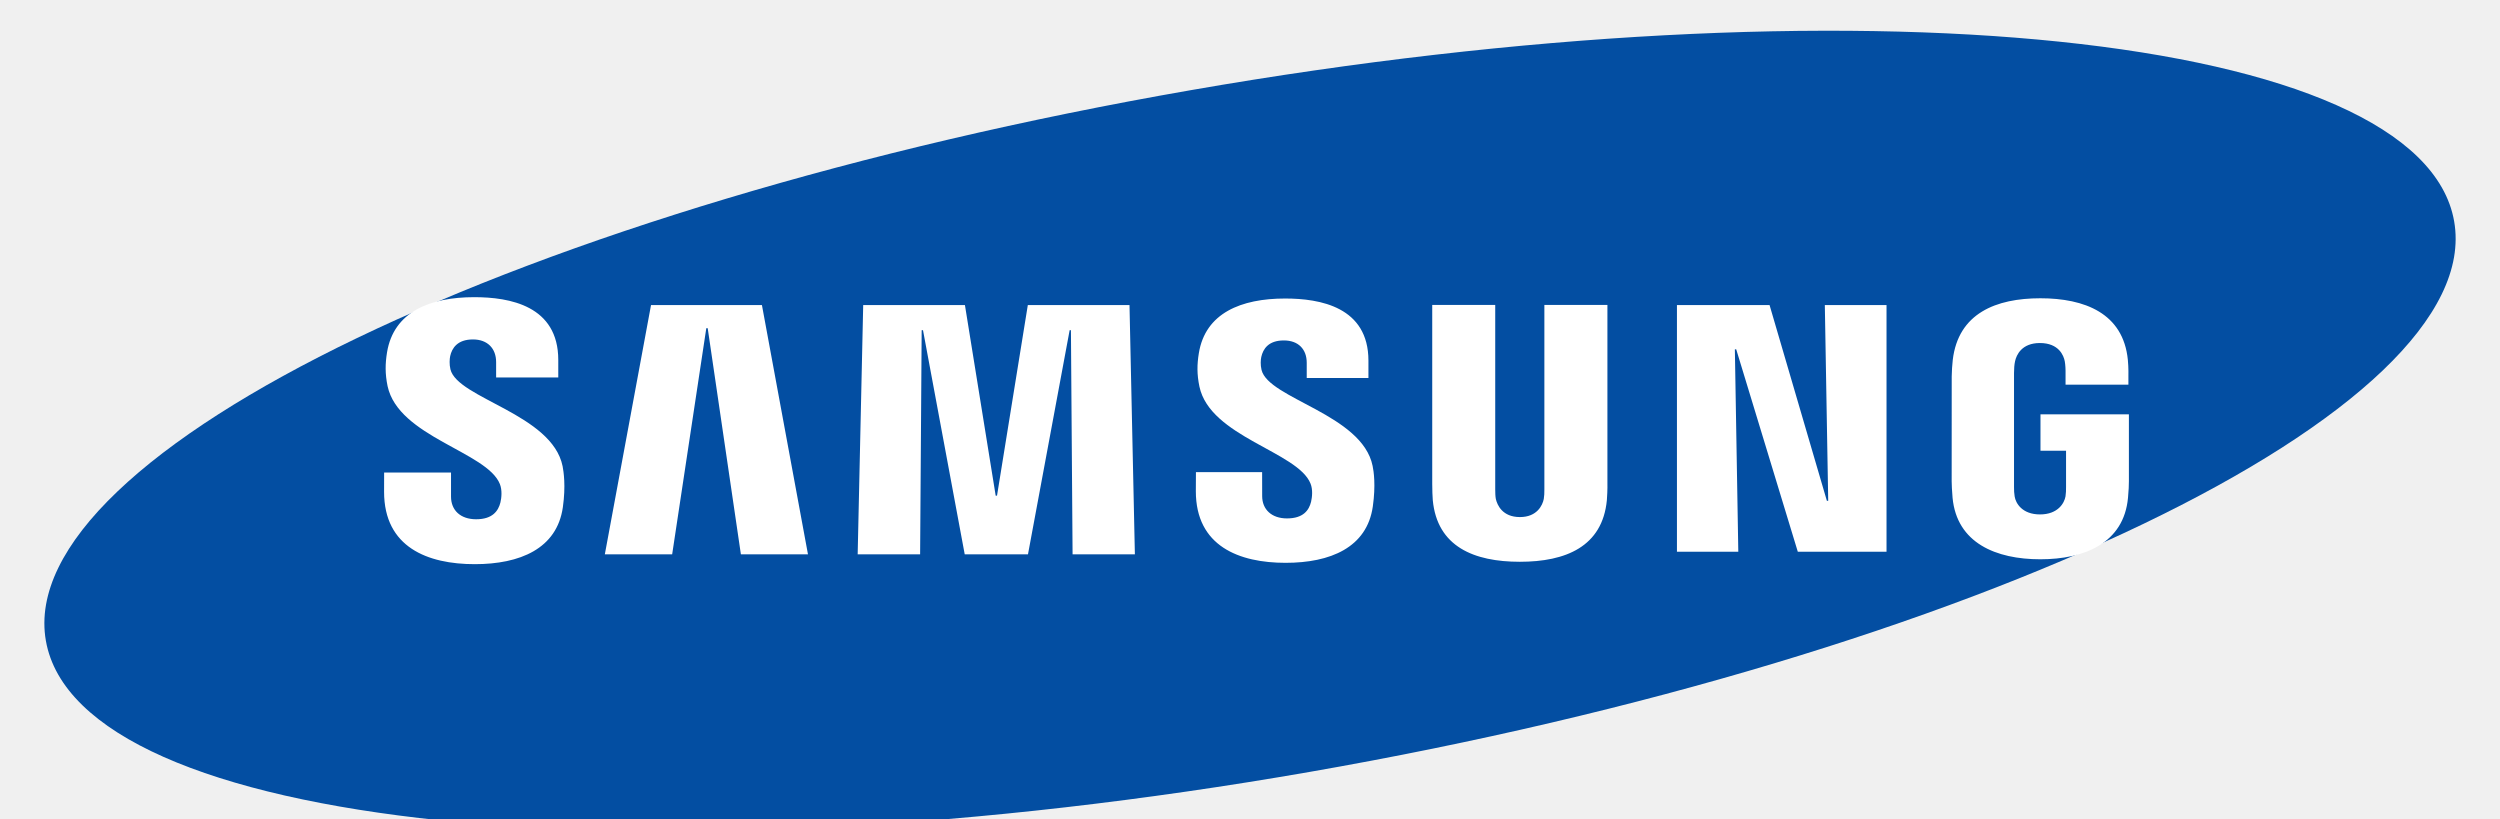
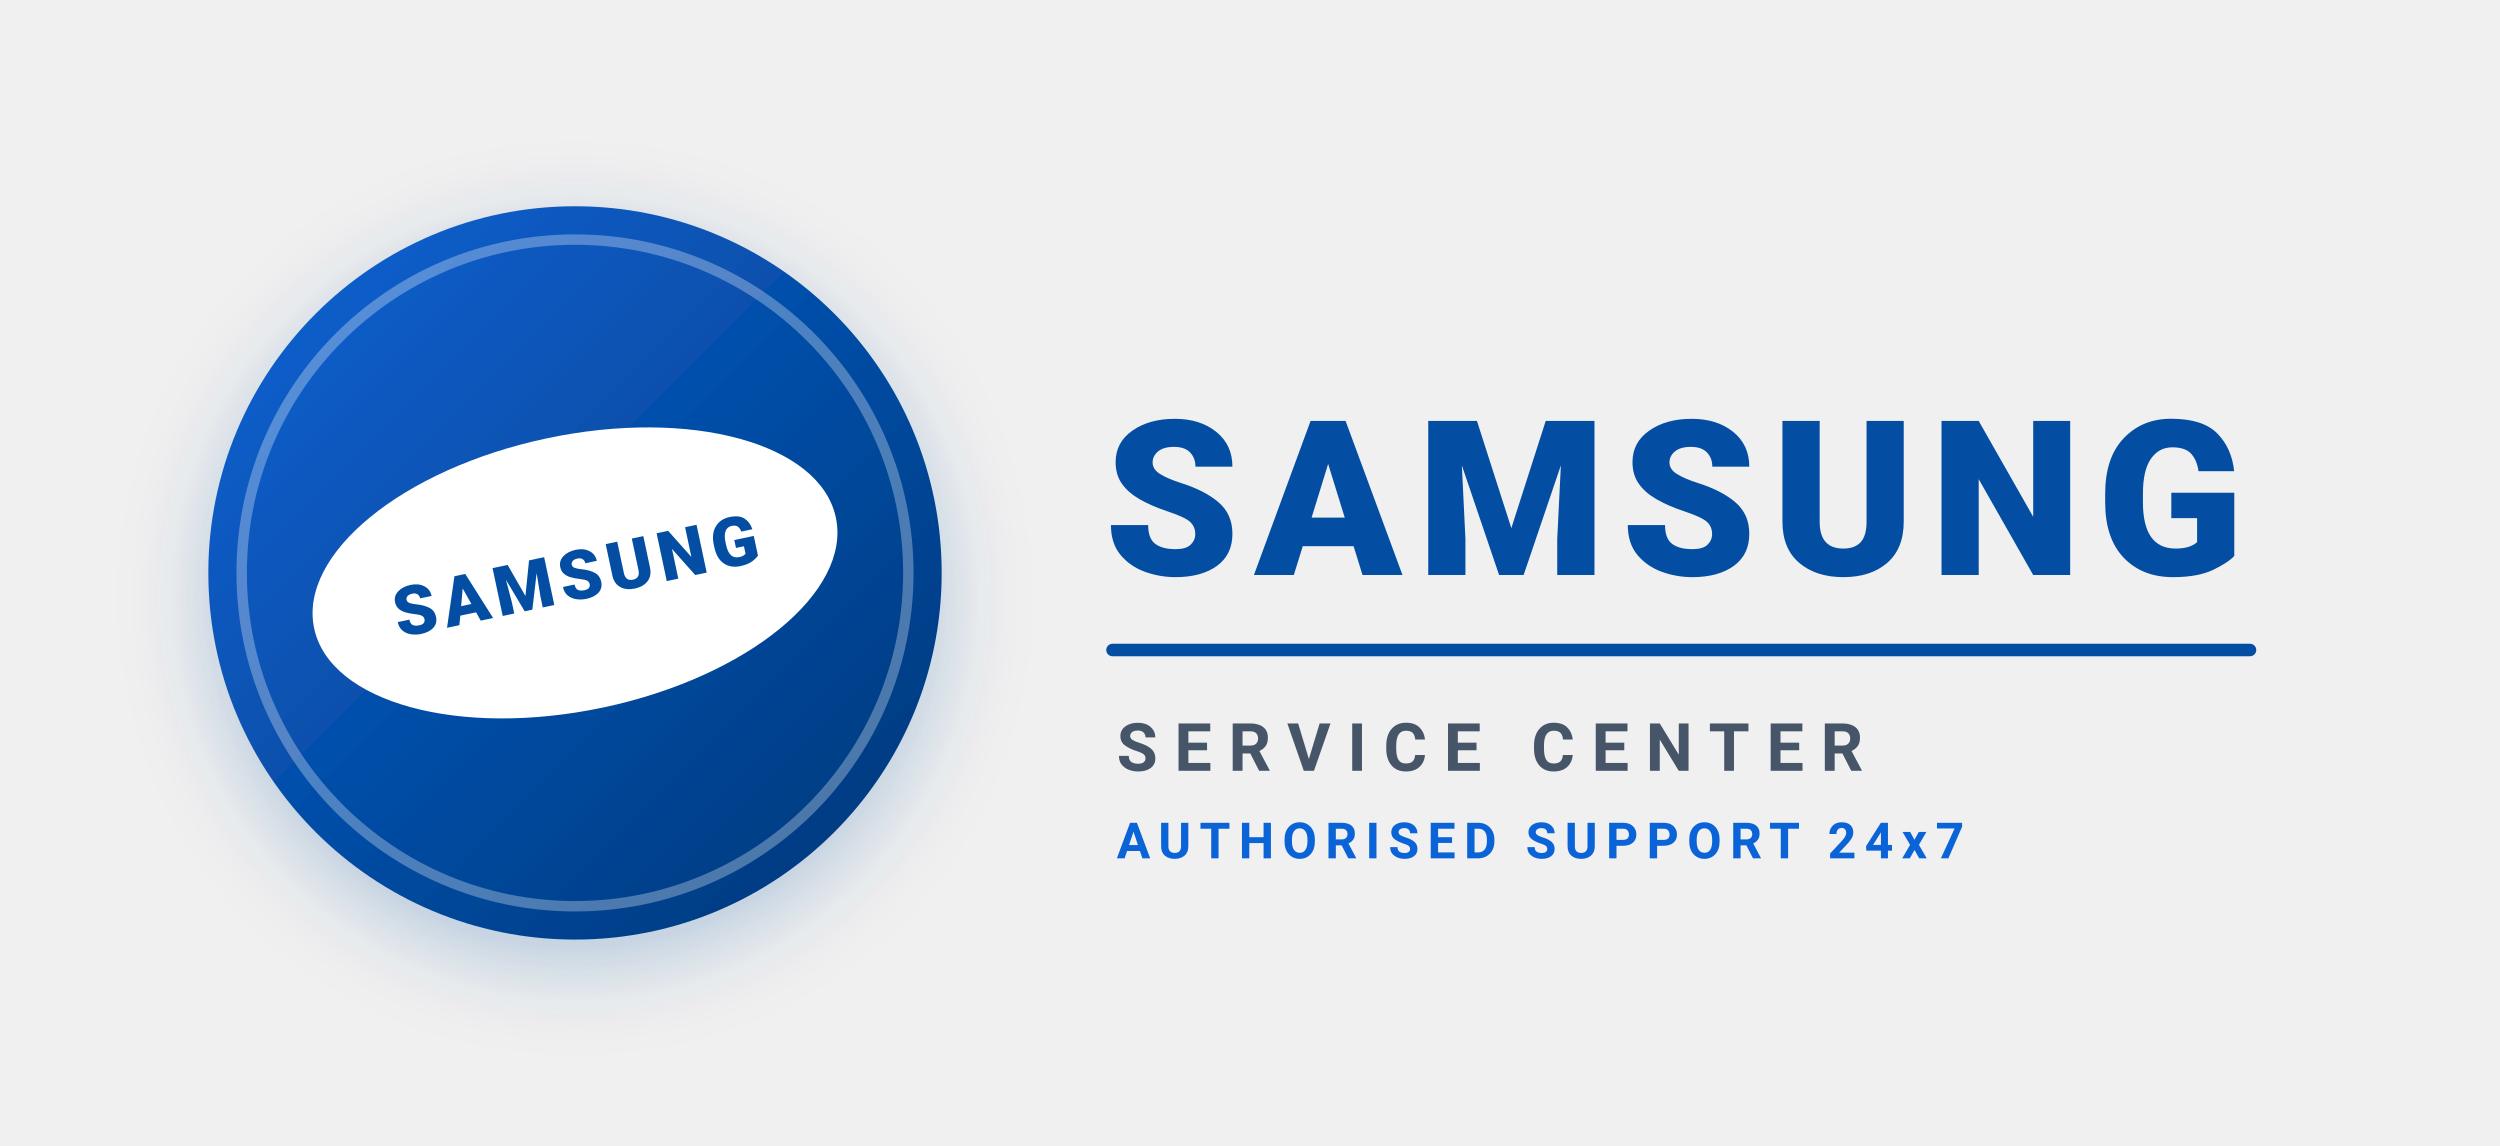
- <svg xmlns="http://www.w3.org/2000/svg" viewBox="2 10 116 38" width="232" height="76">
-   <g transform="matrix(.023126 0 0 .023126 4.058747 11.42565)">
-     <path d="M4835 382.5c65.9 377.7-962.3 872.3-2296.8 1104.7C1203.9 1719.6 68.8 1601.7 3 1223.8-62.8 846.1 965.7 351.6 2300 119.3 3634.4-113.3 4769.3 4.7 4835 382.5z" fill="#034ea2" />
-     <path d="M3696.1 1045.4h-178l-123.6-406.2h-2.7l6.9 406.2h-123.1v-495h185.8l115 392.7h2.7l-6.8-392.7h123.8zM1330.9 596.8h-2.8l-68.5 453.8h-135.1l92.7-500.2h222.5l92.4 500.2h-134.6zm577.8 336h2.7l61.8-382.4h204l10.8 500.2h-125l-3.3-449.7h-2.6l-83.6 449.7h-126.9l-83.7-449.7h-2.7l-3.1 449.7h-125.3l11.1-500.2H1847zm-994.8-23.3c4.9 12.1 3.4 27.7 1.1 37.1-4.2 16.6-15.5 33.6-48.7 33.6-31.4 0-50.4-18-50.4-45.4v-48.4H681.7l-.1 38.7c0 111.5 87.8 145.2 181.9 145.2 90.5 0 165-30.9 176.8-114.3 6.1-43.2 1.5-71.5-.5-82.2-21.1-104.7-211-136-225.1-194.5-2.4-10-1.7-20.7-.5-26.4 3.5-15.9 14.4-33.5 45.7-33.5 29.2 0 46.5 18.1 46.5 45.4v30.9h124.7v-35.1c0-109-97.8-126-168.6-126-89 0-161.7 29.4-175 110.8-3.6 22.5-4.1 42.5 1.1 67.6 21.9 102.1 199.5 131.7 225.3 196.5zm1626.5-.9c4.9 12 3.3 27.2 1.1 36.6-4.1 16.6-15.3 33.3-48.3 33.3-30.9 0-49.8-18-49.8-44.8l-.1-48h-132.8l-.2 38.2c0 110.4 87 143.7 180.1 143.7 89.5 0 163.3-30.5 175-113.1 6.1-42.9 1.8-70.8-.4-81.3-21-103.7-208.9-134.7-222.9-192.7-2.4-10-1.7-20.5-.5-25.9 3.6-16.1 14.3-33.2 45.3-33.2 29 0 45.9 17.6 45.9 44.8v30.6h123.8V662c0-107.8-97-124.7-167.2-124.7-88 0-160.1 29-173.1 109.9-3.6 22.2-4 41.8 1.2 66.8 21.5 101.1 197.4 130.5 222.9 194.6zm420.1 67.2c34.7 0 45.5-24 47.9-36.3 1-5.4 1.3-12.6 1.2-19.1V550.2h126.5V909c.3 9.2-.6 28.1-1.1 32.8-8.9 93.4-82.7 123.7-174.6 123.7-92 0-165.9-30.3-174.7-123.7-.4-4.7-1.3-23.7-1.1-32.8V550.2H2911v370.1c0 6.5.2 13.8 1.2 19.1 2.8 12.3 13.3 36.4 48.3 36.4zm1043.5-5.3c36.2 0 48.9-22.9 51.2-36.2.9-5.7 1.2-12.7 1.1-19v-72.6H4005v-73h177.4V904c-.1 9.4-.3 16.3-1.8 33-8.3 91-87.3 123.5-175.9 123.5-88.8 0-167.6-32.5-176.1-123.5-1.4-16.7-1.6-23.6-1.8-33l.1-210.6c0-8.9 1.1-24.6 2.1-33 11.1-93.5 86.9-123.6 175.7-123.6 88.7 0 166.4 29.9 175.6 123.6 1.6 15.9 1.1 33 1.1 33v16.7h-126.1v-28c.1.1-.2-11.9-1.6-19-2.1-11.1-11.7-36.5-49.9-36.5-36.5 0-47.1 24-49.8 36.5-1.5 6.6-2.1 15.5-2.1 23.6v228.8c-.1 6.3.3 13.3 1.3 19 2 13.1 14.6 36 50.8 36z" fill="#fff" />
-   </g>
+ <svg xmlns="http://www.w3.org/2000/svg" width="600" height="275" viewBox="0 0 600 275">
+   <defs>
+     <linearGradient id="samGrad" x1="0%" y1="0%" x2="100%" y2="100%">
+       <stop offset="0%" stop-color="#0A64D8" />
+       <stop offset="100%" stop-color="#023675" />
+     </linearGradient>
+     <filter id="samShadow" x="-20%" y="-20%" width="140%" height="140%">
+       <feDropShadow dx="0" dy="6" stdDeviation="10" flood-color="#034EA2" flood-opacity="0.25" />
+     </filter>
+   </defs>
+   <circle cx="138" cy="137.5" r="88" fill="url(#samGrad)" filter="url(#samShadow)" />
+   <circle cx="138" cy="137.5" r="80" fill="none" stroke="rgba(255,255,255,0.3)" stroke-width="2.5" />
+   <ellipse cx="138" cy="137.5" rx="64" ry="33" fill="#ffffff" transform="rotate(-12 138 137.5)" />
+   <text x="138" y="144" font-family="'Segoe UI', Roboto, Helvetica, Arial, sans-serif" font-weight="900" font-size="16.5" fill="#034EA2" text-anchor="middle" letter-spacing="1.5" transform="rotate(-12 138 137.5)">SAMSUNG</text>
+   <text x="265" y="138" font-family="'Segoe UI', Roboto, Helvetica, Arial, sans-serif" font-weight="900" font-size="52" fill="#034EA2" letter-spacing="3.5">SAMSUNG</text>
+   <line x1="267" y1="156" x2="540" y2="156" stroke="#034EA2" stroke-width="3" stroke-linecap="round" />
+   <text x="268" y="185" font-family="'Segoe UI', Roboto, Helvetica, Arial, sans-serif" font-weight="700" font-size="16" fill="#475569" letter-spacing="4">SERVICE CENTER</text>
+   <text x="268" y="206" font-family="'Segoe UI', Roboto, Helvetica, Arial, sans-serif" font-weight="600" font-size="12" fill="#0A64D8" letter-spacing="2">AUTHORISED SUPPORT 24x7</text>
</svg>
